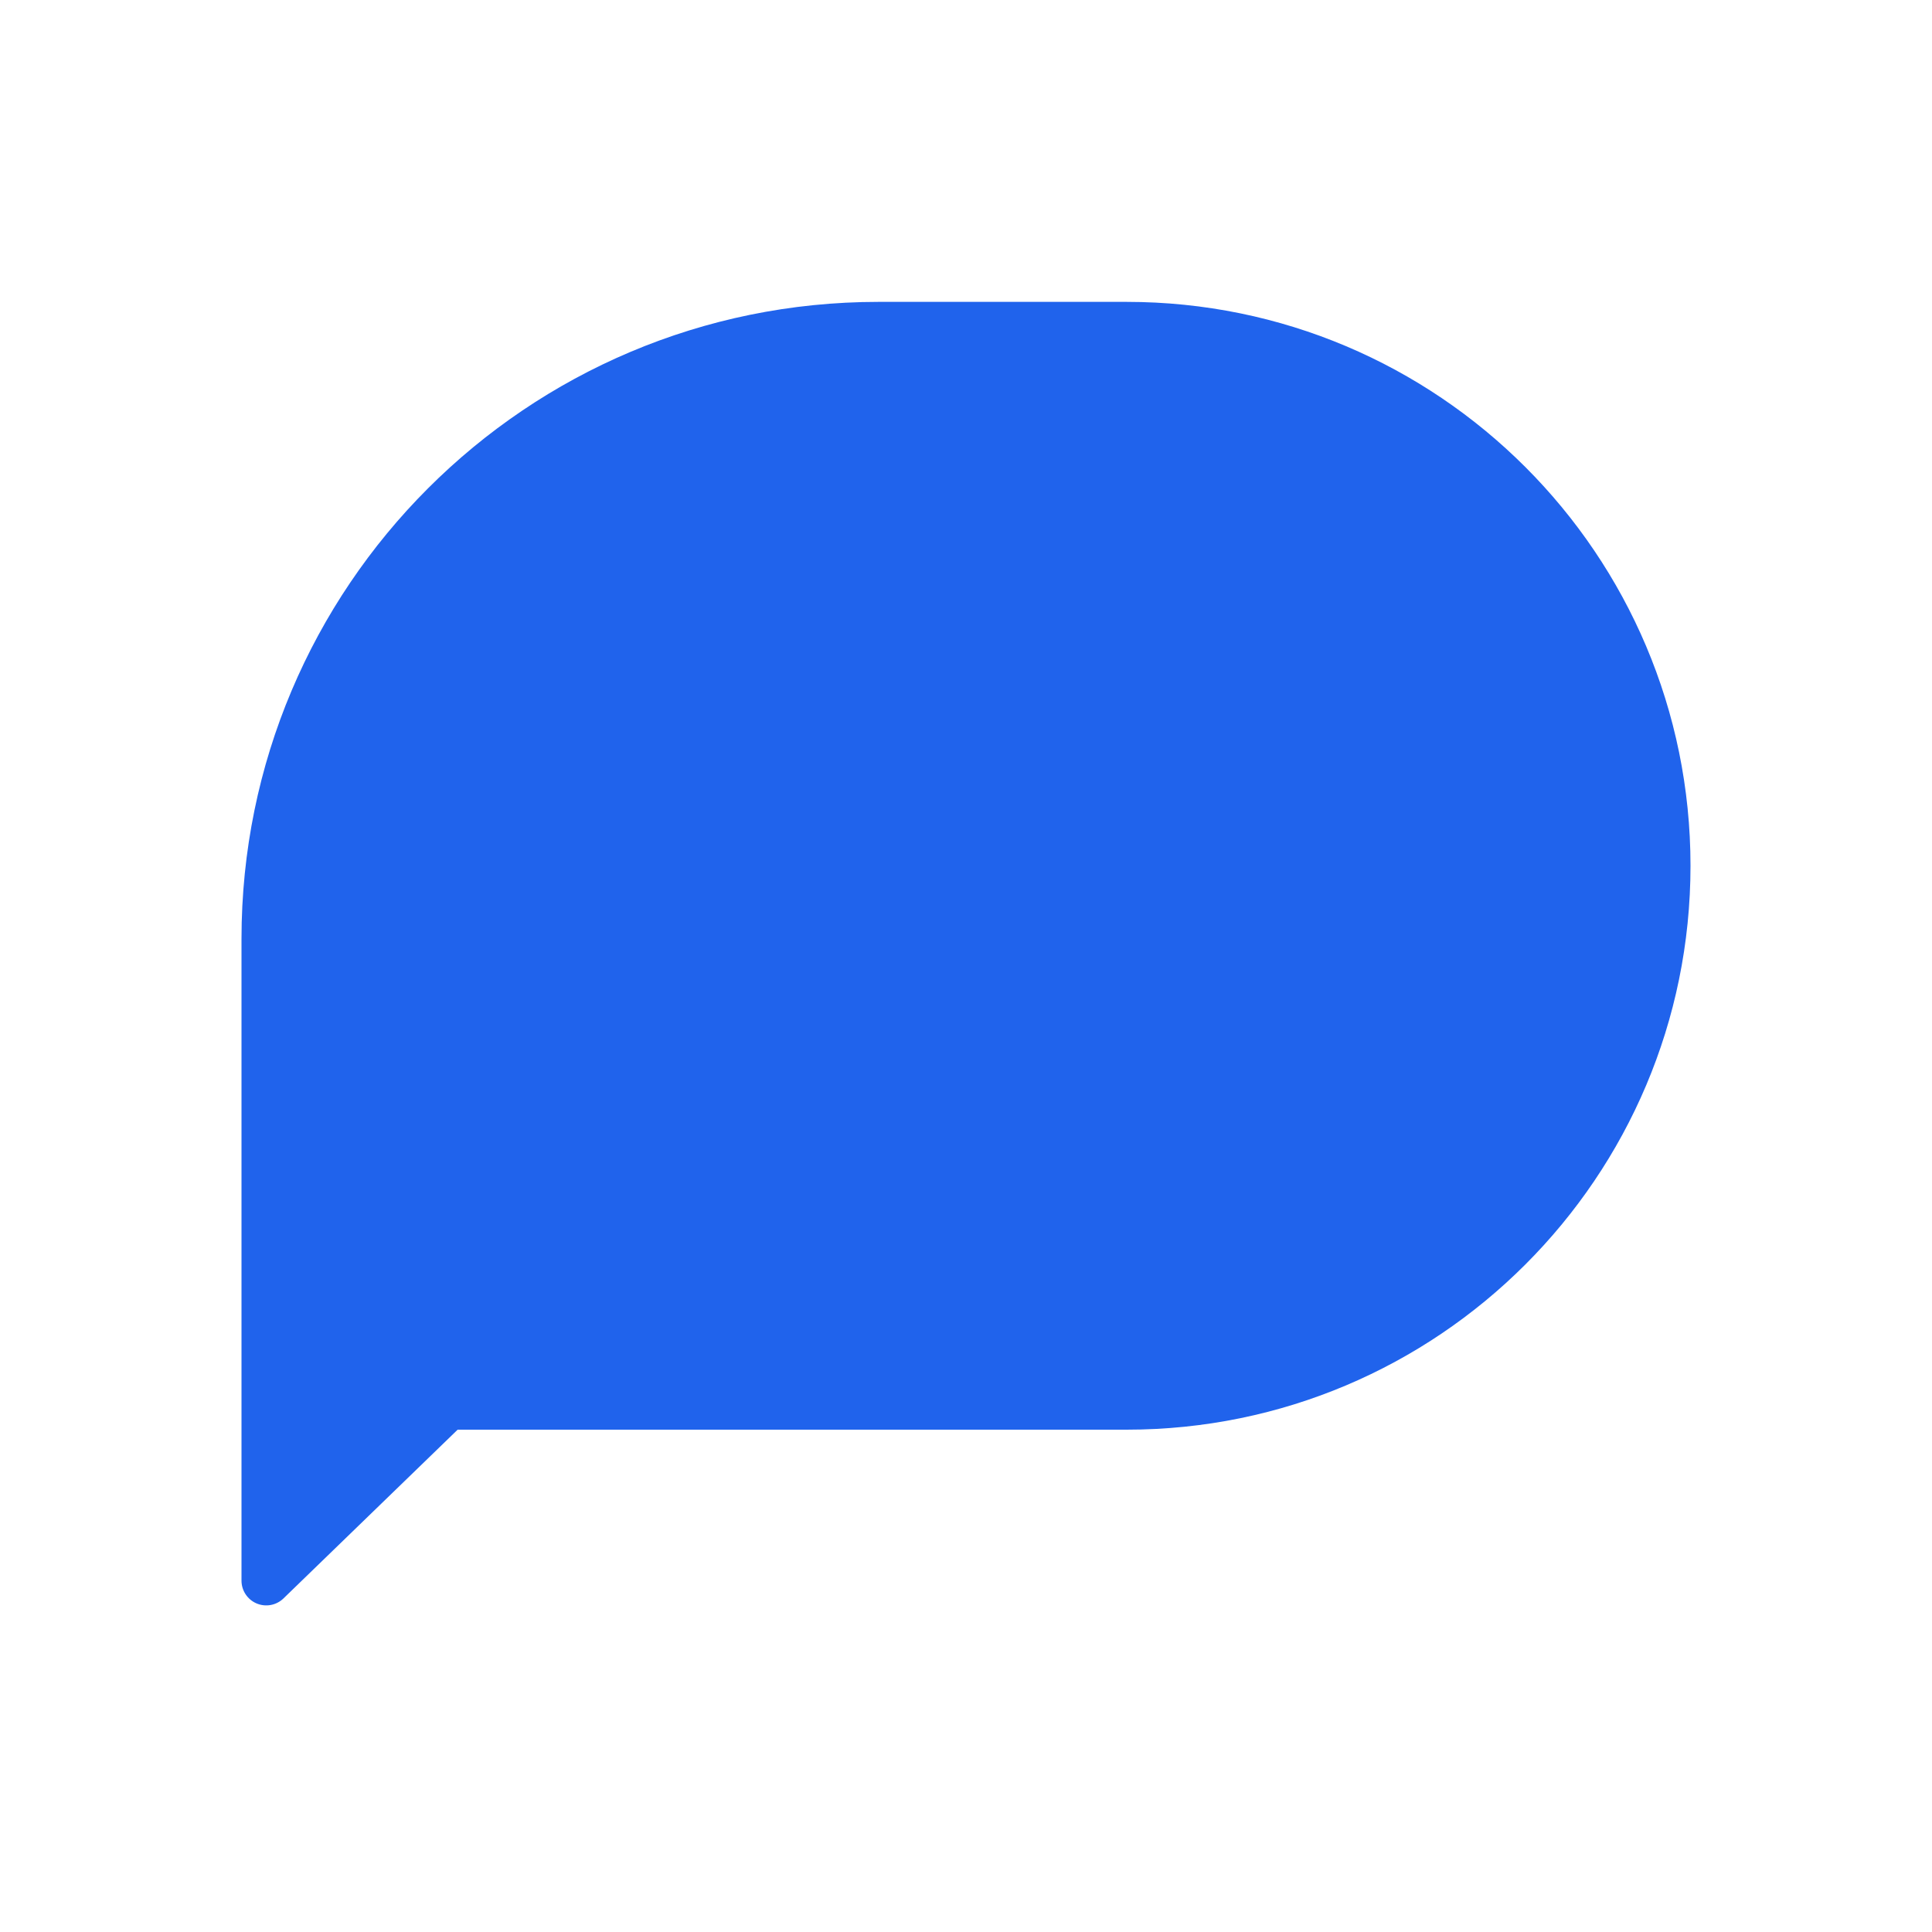
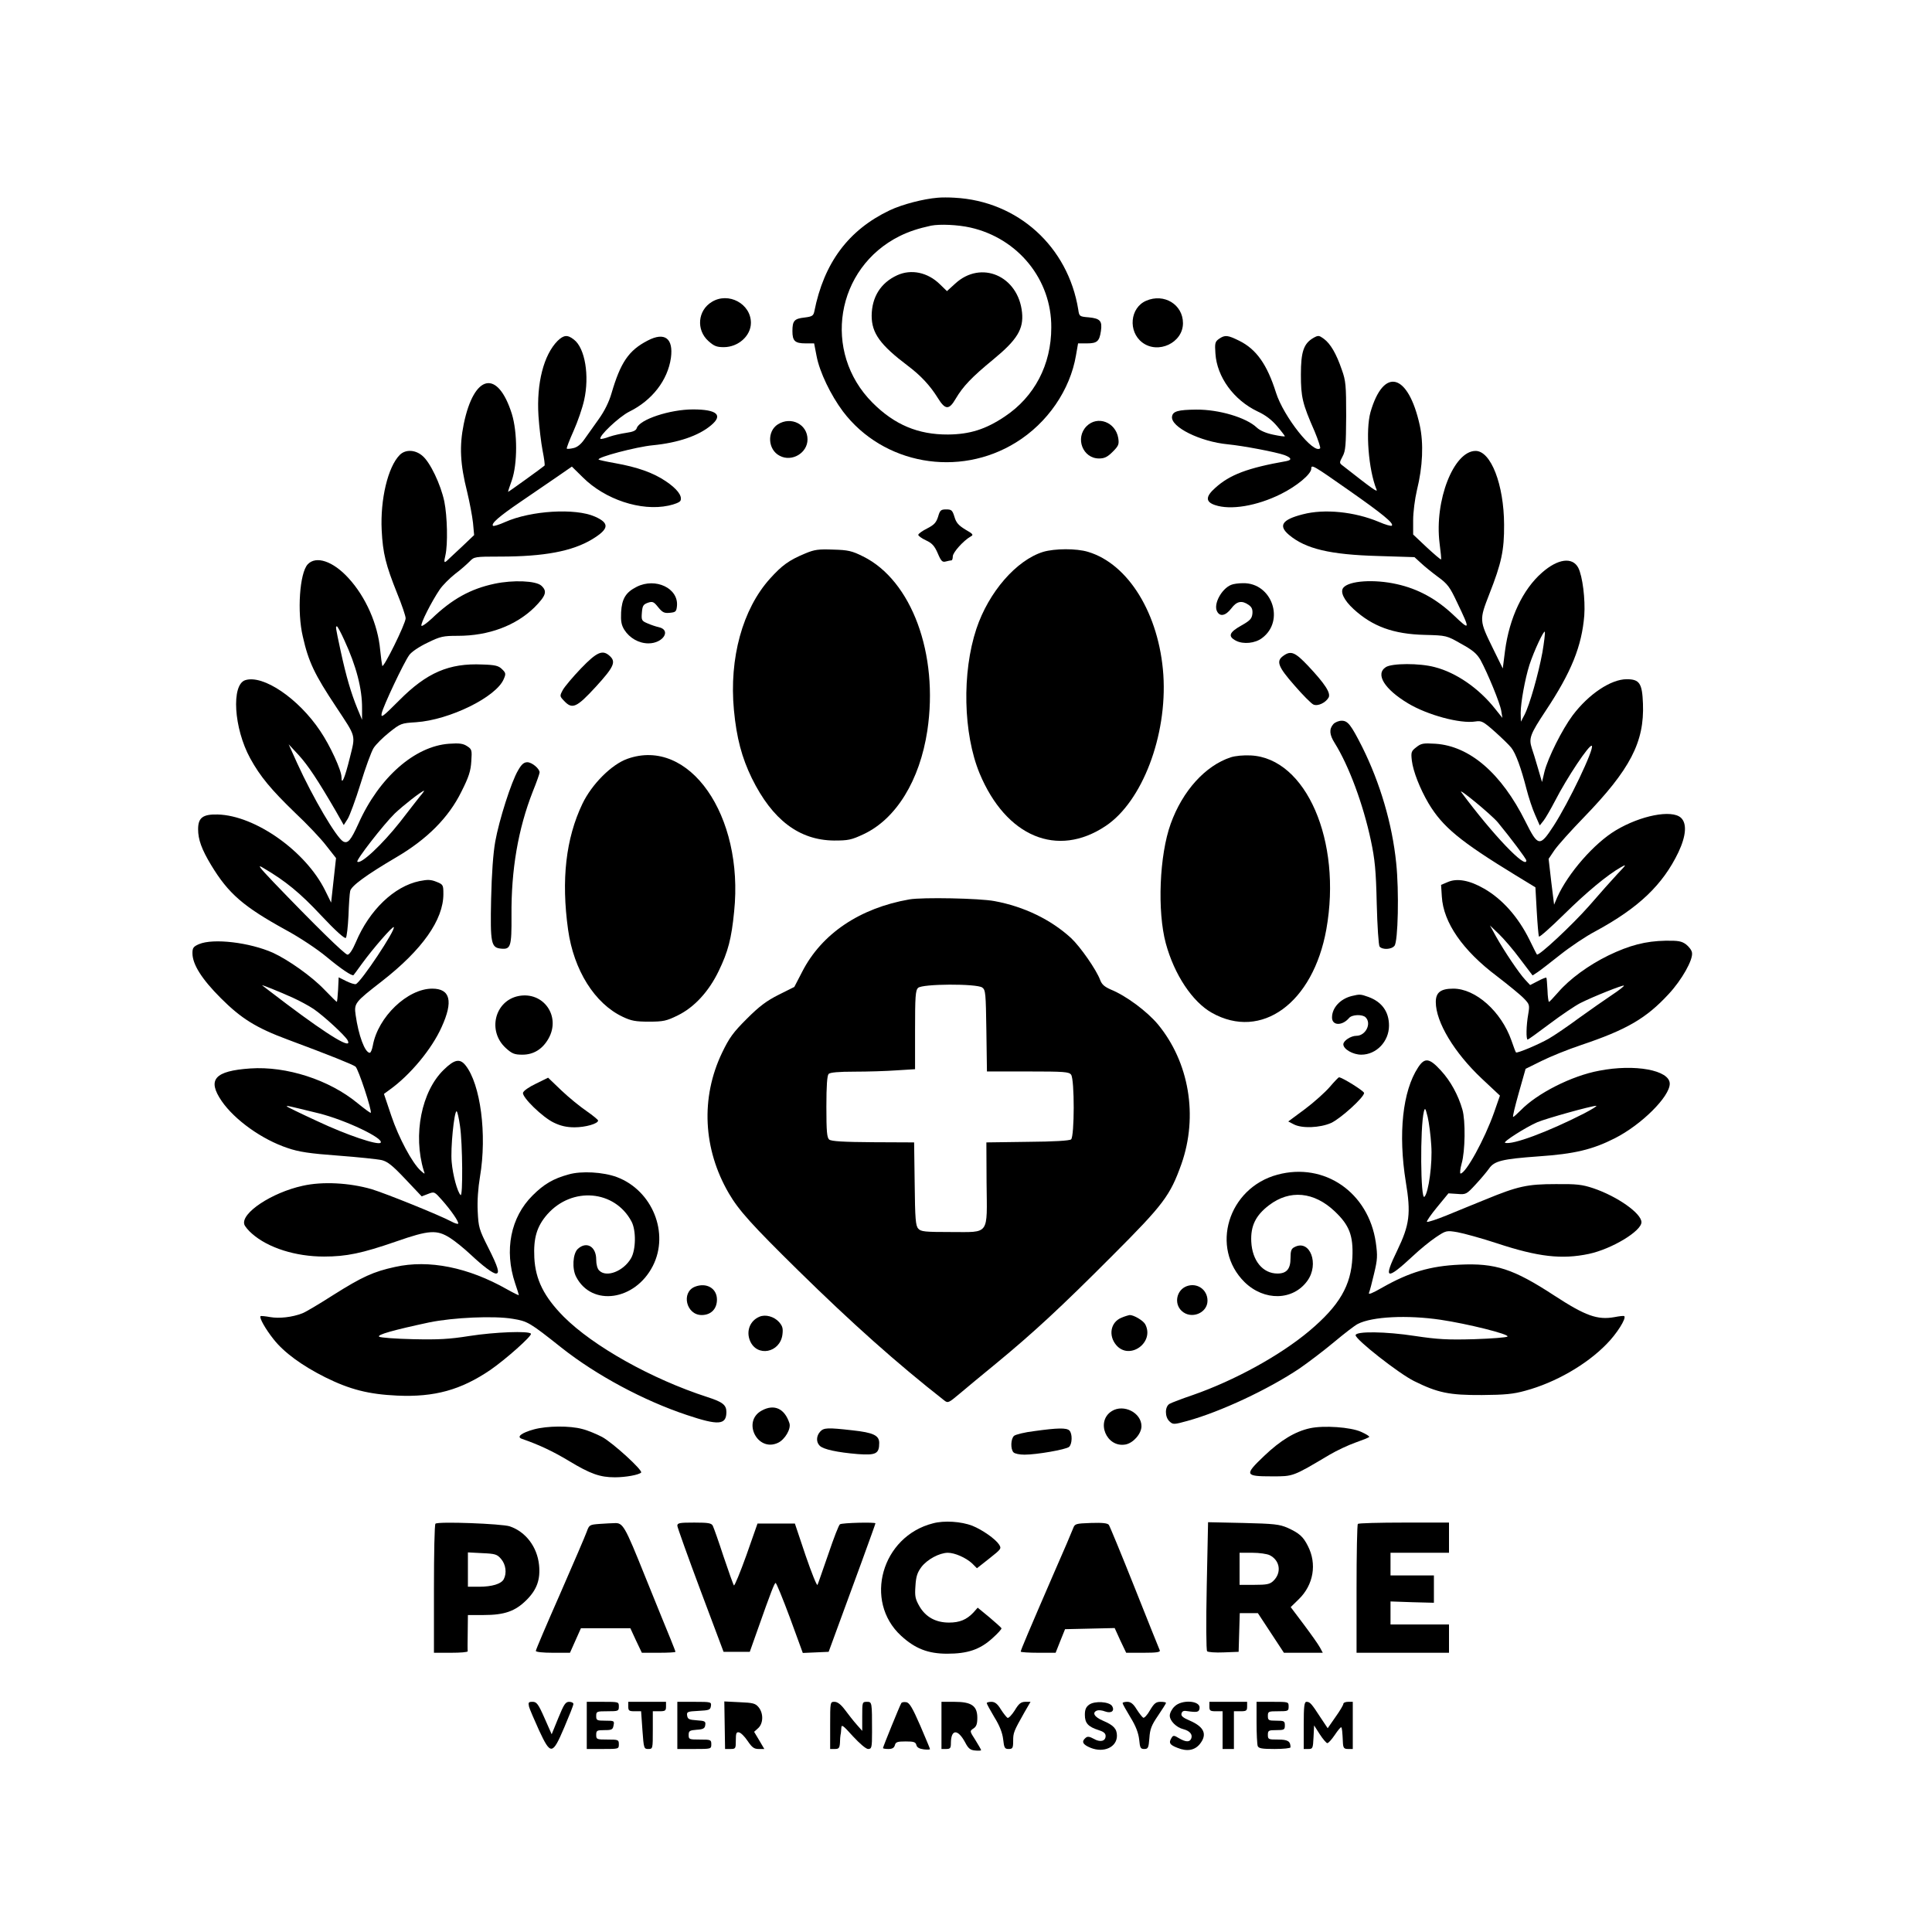
- <svg xmlns="http://www.w3.org/2000/svg" width="32" height="32" fill="none">
-   <path fill="#2063EC" d="M4 15.55C4 9.72 8.72 5 14.55 5h4.11a9.34 9.34 0 1 1 0 18.68H7.58l-2.89 2.8a.41.41 0 0 1-.69-.3V15.55Z" />
+ <svg xmlns="http://www.w3.org/2000/svg" version="1.0" width="1024pt" height="1024pt" viewBox="0 0 1024 1024" preserveAspectRatio="xMidYMid meet">
+   <g transform="translate(0,1024) scale(0.1,-0.1)" fill="#000000" stroke="none">
+     <path d="M4970 9192 c-75 -6 -188 -35 -255 -67 -218 -104 -348 -278 -399 -536 -5 -23 -12 -27 -52 -32 -54 -6 -64 -17 -64 -72 0 -52 13 -65 70 -65 l45 0 13 -67 c16 -85 75 -207 140 -294 213 -281 614 -352 917 -164 167 103 287 278 318 462 l11 63 47 0 c54 0 66 11 74 65 8 54 -4 67 -64 73 -49 4 -51 5 -56 41 -54 334 -320 575 -655 593 -30 2 -71 2 -90 0z m173 -158 c253 -57 431 -276 429 -530 0 -197 -89 -367 -247 -472 -100 -67 -184 -94 -300 -95 -159 -1 -284 52 -400 168 -269 269 -196 715 144 884 49 24 97 40 166 55 47 9 141 5 208 -10z" />
+     <path d="M4755 8781 c-87 -40 -134 -115 -135 -214 0 -93 45 -155 192 -266 69 -52 118 -105 159 -171 39 -63 59 -64 94 -4 39 66 84 114 201 210 125 103 160 160 151 248 -20 194 -217 279 -354 153 l-44 -40 -37 36 c-65 64 -153 82 -227 48z" />
+     <path d="M3773 8640 c-75 -45 -84 -148 -19 -207 30 -27 44 -33 82 -33 77 0 144 60 144 129 0 101 -119 165 -207 111z" />
+     <path d="M6075 8646 c-86 -37 -97 -163 -21 -221 84 -64 216 -2 216 102 0 99 -100 160 -195 119z" />
+     <path d="M2955 8433 c-73 -74 -112 -224 -101 -397 4 -61 14 -144 22 -185 8 -40 13 -76 10 -79 -11 -10 -191 -140 -193 -139 -1 1 8 29 20 62 30 87 30 253 0 351 -75 238 -200 212 -255 -53 -24 -118 -19 -213 18 -360 13 -54 27 -128 31 -164 l6 -65 -63 -60 c-35 -32 -69 -65 -76 -71 -20 -20 -23 -16 -13 25 13 58 10 204 -6 284 -19 90 -75 208 -116 242 -38 33 -90 35 -120 5 -63 -63 -104 -236 -96 -399 6 -123 22 -185 82 -335 25 -61 45 -120 45 -132 0 -29 -119 -269 -124 -252 -2 8 -7 45 -11 84 -12 135 -76 281 -168 381 -82 90 -172 120 -216 73 -43 -46 -57 -253 -26 -383 30 -134 63 -202 176 -372 108 -164 104 -146 73 -271 -27 -109 -44 -148 -44 -102 0 36 -60 167 -113 245 -115 172 -302 299 -397 269 -75 -24 -61 -255 26 -414 53 -97 112 -167 237 -288 63 -59 138 -138 166 -175 l52 -66 -13 -118 -13 -118 -32 65 c-103 208 -371 397 -569 402 -79 2 -104 -17 -104 -78 0 -55 19 -107 69 -190 92 -152 171 -220 396 -344 74 -40 167 -102 215 -142 78 -65 138 -105 144 -97 2 2 22 29 45 61 59 81 162 199 168 193 12 -12 -173 -291 -201 -302 -6 -2 -29 5 -51 16 l-40 20 -3 -65 c-2 -36 -5 -65 -7 -65 -2 0 -32 30 -67 66 -66 69 -189 156 -271 194 -124 55 -316 78 -392 46 -30 -13 -35 -20 -35 -48 0 -59 49 -137 150 -238 109 -109 188 -158 355 -220 223 -83 342 -131 359 -143 15 -11 89 -236 81 -245 -2 -2 -33 21 -70 51 -150 124 -377 197 -568 184 -190 -13 -230 -59 -152 -173 69 -100 214 -204 350 -249 58 -20 116 -29 267 -40 106 -8 211 -19 232 -24 31 -8 57 -29 125 -101 l86 -91 34 13 c33 13 34 12 73 -32 49 -55 93 -119 86 -126 -3 -2 -18 2 -34 11 -68 36 -346 148 -424 172 -117 34 -261 42 -366 18 -164 -36 -328 -145 -309 -205 3 -10 22 -33 41 -49 85 -75 231 -121 381 -121 119 0 201 17 383 80 175 61 215 63 285 19 27 -17 76 -57 109 -88 66 -62 118 -101 135 -101 21 0 11 34 -41 137 -49 97 -52 109 -56 192 -3 55 2 125 12 184 38 224 3 491 -77 591 -30 37 -59 31 -115 -24 -118 -114 -164 -345 -106 -535 7 -20 7 -20 -16 0 -45 40 -117 175 -156 291 l-39 116 30 22 c108 77 224 216 276 333 62 136 46 203 -50 203 -131 0 -288 -150 -315 -302 -4 -21 -11 -38 -16 -38 -26 0 -60 93 -75 200 -9 63 -4 68 140 180 213 166 325 325 325 461 0 48 -1 51 -36 65 -30 12 -46 13 -91 4 -134 -28 -265 -153 -337 -324 -17 -40 -34 -66 -44 -66 -14 0 -177 160 -392 384 -79 83 -88 96 -55 76 118 -69 196 -133 307 -252 75 -80 125 -125 131 -119 5 5 11 58 14 118 2 59 6 118 9 130 5 27 86 86 244 179 164 96 278 211 345 347 40 79 50 111 53 162 4 59 3 64 -22 80 -21 14 -41 17 -96 13 -182 -13 -371 -179 -480 -423 -40 -88 -56 -108 -81 -95 -36 20 -160 231 -244 415 l-45 100 53 -57 c49 -54 100 -130 197 -297 l42 -74 21 33 c11 18 42 102 68 186 26 85 57 170 69 189 12 19 49 56 83 83 60 48 64 49 142 54 178 12 426 134 465 229 12 27 11 33 -9 52 -18 18 -35 23 -104 25 -177 8 -295 -43 -441 -190 -87 -87 -98 -96 -93 -69 7 36 117 269 146 309 12 17 52 44 96 65 69 34 84 37 162 37 163 0 307 54 406 151 61 62 69 85 36 115 -29 26 -149 31 -248 10 -127 -27 -225 -81 -333 -185 -26 -24 -51 -42 -54 -38 -8 8 54 130 97 193 15 22 52 59 81 82 30 22 64 53 78 67 23 24 27 25 160 25 234 0 383 28 489 92 90 55 93 85 14 120 -104 46 -339 32 -476 -29 -31 -14 -60 -23 -64 -20 -11 12 31 49 147 128 63 43 150 103 193 132 l78 54 58 -57 c117 -117 308 -181 454 -150 33 7 61 18 64 27 10 25 -19 63 -79 103 -67 45 -150 74 -267 95 -46 8 -86 17 -88 19 -12 12 201 68 287 76 133 13 243 50 309 106 65 54 31 84 -96 84 -122 0 -283 -53 -298 -99 -4 -13 -19 -20 -55 -25 -27 -4 -68 -13 -91 -21 -23 -9 -44 -13 -46 -11 -13 12 98 117 152 144 122 60 204 167 221 285 14 104 -33 139 -123 92 -101 -52 -144 -116 -192 -280 -13 -45 -37 -94 -68 -137 -26 -37 -60 -85 -76 -107 -18 -26 -38 -42 -58 -46 -17 -4 -32 -5 -35 -3 -2 3 14 45 36 94 22 49 47 122 56 163 29 129 5 276 -54 321 -34 27 -54 25 -87 -7z m-1130 -1586 c63 -136 95 -258 94 -362 l0 -60 -25 60 c-33 81 -59 168 -89 307 -28 130 -27 128 -19 128 3 0 21 -33 39 -73z m400 -829 c-14 -18 -62 -79 -105 -135 -94 -119 -209 -227 -226 -210 -8 8 138 196 198 255 44 42 142 119 156 121 2 1 -8 -14 -23 -31z m-671 -1067 c35 -16 85 -43 110 -60 57 -40 163 -138 178 -164 29 -54 -92 18 -322 191 -69 52 -127 97 -130 99 -8 7 91 -33 164 -66z m136 -612 c141 -35 349 -134 327 -156 -15 -14 -179 41 -334 114 -89 41 -163 77 -163 79 0 5 6 3 170 -37z m748 -66 c14 -92 16 -382 3 -367 -17 18 -41 105 -47 175 -7 70 13 269 26 269 4 0 12 -35 18 -77z" />
+     <path d="M6461 8444 c-21 -15 -23 -23 -19 -78 8 -124 97 -246 222 -306 44 -20 77 -46 105 -79 23 -27 41 -51 41 -53 0 -3 -28 1 -61 8 -39 8 -71 22 -88 38 -56 53 -200 96 -321 95 -97 -1 -124 -9 -128 -37 -8 -55 149 -133 296 -147 82 -8 255 -41 300 -57 37 -14 41 -26 10 -32 -205 -36 -300 -72 -377 -142 -52 -46 -52 -74 -1 -91 82 -28 221 -5 348 58 85 42 162 106 162 135 0 24 10 18 201 -116 177 -124 238 -174 226 -186 -3 -4 -35 5 -69 20 -129 54 -289 70 -403 40 -110 -28 -131 -60 -73 -109 88 -74 217 -105 474 -112 l191 -6 34 -31 c19 -18 60 -51 91 -74 51 -37 63 -54 101 -135 71 -148 70 -152 -19 -67 -91 86 -188 139 -301 164 -120 27 -253 18 -283 -19 -18 -22 3 -66 54 -113 100 -92 211 -133 377 -137 115 -3 116 -3 193 -47 62 -34 83 -52 103 -86 38 -70 104 -230 110 -270 l6 -37 -40 50 c-85 107 -205 190 -318 219 -81 22 -228 21 -260 0 -57 -37 -7 -117 118 -192 103 -62 277 -109 357 -96 32 5 41 1 103 -54 37 -33 76 -71 87 -85 24 -30 52 -107 81 -220 11 -43 31 -104 45 -135 l25 -57 20 25 c11 14 38 61 61 105 63 123 183 303 195 292 14 -15 -122 -300 -203 -425 -73 -112 -82 -110 -149 24 -127 255 -295 400 -477 412 -65 4 -76 2 -102 -19 -26 -20 -28 -26 -23 -70 7 -58 43 -149 88 -226 75 -126 169 -203 462 -382 l105 -64 7 -126 c4 -69 9 -130 12 -135 3 -4 62 48 132 117 120 118 229 209 303 251 30 17 29 14 -18 -35 -28 -30 -96 -106 -152 -171 -91 -103 -267 -267 -276 -257 -2 2 -20 38 -40 79 -60 121 -144 215 -240 270 -76 44 -142 56 -190 36 l-38 -16 4 -62 c8 -138 111 -286 292 -422 61 -47 125 -99 143 -118 30 -31 31 -35 23 -83 -11 -61 -12 -135 -3 -135 3 0 56 38 117 84 61 46 134 95 161 109 69 35 228 98 232 93 3 -2 -26 -25 -64 -50 -37 -25 -115 -79 -173 -121 -58 -43 -130 -92 -161 -110 -52 -30 -168 -79 -174 -73 -2 2 -13 30 -24 63 -54 154 -190 275 -308 275 -67 0 -93 -20 -93 -71 0 -106 98 -269 245 -407 l95 -89 -31 -89 c-50 -142 -150 -324 -178 -324 -4 0 -2 24 6 53 19 65 21 228 4 286 -22 77 -63 152 -114 207 -61 67 -86 70 -121 16 -82 -125 -106 -351 -65 -606 28 -168 20 -228 -45 -363 -76 -156 -59 -162 84 -29 36 34 90 78 120 98 54 36 56 37 115 27 33 -6 128 -32 210 -59 218 -72 343 -86 486 -56 122 26 279 121 279 168 0 47 -128 137 -255 180 -60 20 -89 23 -200 22 -149 0 -200 -11 -370 -81 -60 -24 -154 -63 -208 -85 -54 -22 -101 -37 -104 -34 -3 3 21 38 54 78 l60 73 47 -3 c46 -4 49 -2 97 50 27 29 59 67 71 84 28 41 70 51 263 65 190 13 286 36 404 96 142 72 291 221 291 289 0 72 -185 106 -374 69 -146 -27 -329 -120 -416 -210 -19 -19 -37 -35 -40 -35 -4 0 10 57 30 128 l36 127 85 42 c46 23 140 61 209 84 241 81 345 141 464 270 70 75 130 182 124 219 -1 13 -16 32 -31 44 -24 18 -42 21 -110 20 -105 -2 -190 -24 -302 -78 -106 -52 -206 -125 -267 -196 -24 -27 -45 -50 -48 -50 -3 0 -7 28 -8 62 -2 34 -4 64 -6 66 -2 2 -23 -6 -45 -18 l-41 -21 -26 28 c-33 35 -110 150 -154 228 l-33 60 47 -45 c26 -25 77 -84 113 -133 l66 -87 26 17 c14 9 68 51 121 93 53 42 136 98 186 124 229 124 357 246 440 419 41 87 46 153 13 183 -49 44 -213 12 -345 -67 -114 -68 -253 -227 -310 -354 l-17 -40 -15 121 -14 122 31 46 c18 26 87 103 154 172 248 256 323 401 315 605 -4 107 -18 129 -86 129 -84 0 -202 -79 -287 -192 -55 -74 -130 -223 -149 -298 l-13 -55 -22 75 c-12 41 -26 88 -32 104 -17 53 -9 74 73 198 137 206 192 344 205 506 6 85 -9 208 -32 253 -31 58 -108 48 -192 -26 -102 -89 -173 -240 -196 -414 l-12 -94 -52 106 c-73 149 -73 150 -19 289 64 163 79 231 78 368 -1 212 -70 390 -151 390 -116 0 -219 -263 -191 -489 6 -46 10 -85 8 -86 -2 -2 -36 27 -76 64 l-72 68 0 76 c0 42 9 112 20 159 31 125 36 248 15 344 -61 276 -191 311 -261 70 -27 -97 -11 -305 32 -411 7 -17 -20 2 -178 126 -20 15 -20 16 -2 50 16 29 18 59 19 214 0 162 -2 187 -23 245 -29 85 -60 138 -95 164 -26 19 -30 19 -54 6 -53 -30 -68 -73 -68 -195 0 -120 8 -154 73 -302 19 -46 32 -86 29 -89 -34 -34 -194 168 -234 295 -47 149 -104 230 -195 275 -61 30 -75 32 -107 10z m1714 -1662 c-21 -114 -68 -280 -95 -331 l-19 -36 -1 47 c0 54 23 180 46 253 24 74 78 189 82 176 2 -7 -4 -56 -13 -109z m-236 -901 c69 -84 151 -193 151 -202 0 -49 -178 137 -344 361 -26 34 158 -117 193 -159z m456 -1543 c-190 -97 -380 -168 -418 -155 -13 4 109 82 171 109 47 20 284 86 312 87 8 0 -21 -18 -65 -41z m-809 -168 c7 -94 -14 -251 -36 -273 -21 -23 -24 368 -3 452 6 22 8 18 20 -29 7 -30 16 -98 19 -150z" />
+     <path d="M4123 7991 c-59 -37 -54 -135 10 -167 64 -34 147 15 147 87 0 80 -87 124 -157 80z" />
+     <path d="M5759 7981 c-62 -63 -20 -171 66 -171 29 0 45 8 72 35 32 32 35 40 30 73 -14 85 -110 121 -168 63z" />
+     <path d="M4972 7501 c-10 -31 -21 -43 -58 -62 -26 -13 -47 -28 -47 -34 0 -5 19 -19 41 -29 32 -15 45 -29 62 -68 18 -43 25 -49 43 -44 12 3 25 6 30 6 4 0 7 10 7 21 0 21 57 84 94 105 17 9 15 13 -27 37 -36 22 -49 36 -58 67 -11 36 -16 40 -44 40 -28 0 -33 -4 -43 -39z" />
+     <path d="M4269 7307 c-87 -36 -124 -63 -188 -134 -145 -161 -217 -421 -191 -697 14 -148 42 -252 95 -361 109 -221 251 -328 435 -330 76 0 92 3 158 34 172 81 297 285 337 548 61 406 -83 797 -341 924 -58 29 -79 34 -158 36 -78 3 -99 0 -147 -20z" />
+     <path d="M5529 7315 c-142 -44 -289 -213 -354 -408 -77 -232 -70 -555 17 -766 140 -336 412 -450 668 -279 194 129 327 479 306 801 -22 322 -185 588 -399 652 -62 19 -177 18 -238 0z" />
+     <path d="M3375 7130 c-58 -29 -79 -63 -83 -135 -2 -47 1 -67 17 -93 28 -44 77 -72 128 -72 78 0 123 71 54 86 -14 3 -41 12 -59 20 -31 13 -33 17 -30 56 3 37 7 44 31 53 26 9 32 6 56 -24 22 -27 32 -32 61 -29 31 3 35 6 38 36 9 94 -113 152 -213 102z" />
+     <path d="M6525 7140 c-51 -21 -95 -103 -74 -141 15 -29 45 -23 75 16 29 39 56 44 92 19 17 -12 22 -24 20 -47 -3 -26 -12 -36 -58 -62 -66 -37 -73 -58 -29 -81 39 -20 101 -14 138 14 123 91 53 294 -101 291 -24 0 -52 -4 -63 -9z" />
+     <path d="M3080 6698 c-44 -46 -87 -97 -97 -115 -17 -32 -17 -33 7 -58 43 -46 66 -36 168 75 96 105 108 132 74 163 -38 35 -68 22 -152 -65z" />
+     <path d="M6802 6764 c-40 -28 -28 -58 59 -157 44 -51 89 -96 100 -101 23 -11 65 9 81 37 12 24 -18 71 -108 167 -70 74 -92 83 -132 54z" />
+     <path d="M7067 6402 c-23 -26 -21 -56 7 -100 75 -120 151 -324 192 -517 21 -99 27 -157 31 -335 3 -120 10 -221 15 -227 15 -18 63 -16 79 4 19 22 25 290 9 440 -21 206 -85 423 -180 614 -60 118 -76 139 -109 139 -15 0 -35 -8 -44 -18z" />
+     <path d="M3325 6218 c-84 -30 -188 -134 -238 -238 -88 -184 -113 -403 -76 -668 30 -214 141 -391 289 -461 46 -22 69 -26 140 -26 76 0 93 4 152 33 88 43 165 127 217 235 50 103 68 172 82 315 53 510 -238 927 -566 810z" />
+     <path d="M6523 6226 c-134 -44 -255 -177 -318 -352 -60 -166 -72 -463 -26 -634 45 -166 141 -310 244 -368 263 -148 537 52 607 443 83 467 -107 906 -400 921 -38 2 -83 -2 -107 -10z" />
+     <path d="M2746 6157 c-36 -60 -101 -265 -121 -377 -11 -61 -19 -171 -22 -305 -5 -236 0 -258 53 -263 51 -5 56 11 55 175 -2 243 35 459 113 658 20 49 36 95 36 101 0 20 -41 54 -65 54 -18 0 -31 -11 -49 -43z" />
+     <path d="M4820 5473 c-263 -46 -465 -182 -568 -383 l-42 -81 -82 -41 c-64 -32 -103 -61 -169 -127 -73 -73 -93 -100 -132 -181 -114 -238 -101 -510 36 -745 53 -91 125 -170 368 -409 285 -280 524 -493 773 -688 20 -16 24 -14 82 35 34 29 120 100 192 159 199 164 344 298 617 572 273 273 307 319 367 487 89 254 41 539 -125 740 -58 69 -168 151 -249 184 -34 15 -48 27 -57 51 -20 54 -105 176 -154 222 -107 98 -249 167 -406 196 -78 15 -382 21 -451 9z m386 -467 c18 -13 19 -30 22 -229 l3 -216 217 0 c194 0 218 -2 229 -17 19 -26 18 -327 0 -343 -9 -7 -91 -12 -231 -13 l-218 -3 1 -213 c3 -283 18 -262 -188 -262 -140 0 -160 2 -174 18 -14 15 -17 51 -19 238 l-3 219 -217 1 c-159 1 -222 5 -233 14 -12 10 -15 42 -15 174 0 113 4 166 12 174 8 8 53 12 138 12 69 0 169 3 223 7 l97 6 0 208 c0 175 2 210 16 223 22 22 310 23 340 2z" />
+     <path d="M2749 4961 c-127 -25 -167 -186 -68 -276 33 -30 46 -35 88 -35 59 0 106 29 138 85 67 118 -26 251 -158 226z" />
+     <path d="M7165 4961 c-61 -15 -105 -62 -105 -114 0 -44 54 -45 90 -3 15 19 71 21 88 4 33 -33 0 -98 -49 -98 -29 0 -69 -26 -69 -45 0 -26 51 -55 95 -55 80 0 147 70 147 154 0 74 -38 126 -109 152 -42 15 -46 15 -88 5z" />
+     <path d="M2840 4496 c-36 -17 -66 -38 -68 -48 -5 -24 104 -130 163 -158 35 -17 67 -25 110 -25 58 0 125 19 125 36 0 4 -28 27 -61 50 -34 23 -94 72 -133 109 l-71 68 -65 -32z" />
+     <path d="M7048 4479 c-24 -28 -83 -81 -131 -117 l-89 -66 29 -15 c43 -23 139 -19 198 7 50 23 175 136 175 159 0 10 -116 83 -133 83 -3 0 -25 -23 -49 -51z" />
+     <path d="M3013 4015 c-81 -22 -131 -52 -190 -111 -117 -116 -151 -291 -93 -465 11 -32 20 -61 20 -63 0 -3 -28 11 -62 30 -206 117 -415 159 -594 119 -115 -25 -174 -52 -328 -149 -75 -48 -149 -92 -164 -97 -54 -21 -122 -28 -169 -20 -27 5 -50 7 -52 5 -8 -8 26 -68 68 -121 55 -71 153 -142 275 -203 131 -65 230 -90 381 -97 198 -9 338 30 494 136 80 55 222 181 215 192 -10 16 -191 9 -326 -12 -107 -17 -164 -20 -298 -17 -91 2 -172 8 -180 13 -16 10 78 36 265 76 127 26 344 36 443 19 79 -13 89 -19 258 -153 183 -145 436 -281 665 -357 167 -56 209 -53 209 16 0 37 -19 53 -100 79 -297 96 -606 270 -762 426 -105 106 -150 197 -156 313 -5 104 13 166 69 230 131 148 357 129 446 -38 25 -46 24 -151 -3 -196 -40 -68 -130 -103 -168 -64 -10 9 -16 33 -16 58 0 70 -52 99 -98 56 -26 -25 -31 -105 -8 -148 83 -159 312 -126 406 58 89 174 -2 400 -190 471 -72 27 -189 34 -257 14z" />
+     <path d="M6771 4014 c-262 -70 -359 -388 -174 -570 104 -101 256 -98 332 7 65 89 14 223 -68 179 -17 -8 -21 -20 -21 -59 0 -57 -21 -81 -69 -81 -78 0 -134 68 -139 169 -4 83 23 139 94 193 110 84 239 72 349 -33 77 -73 98 -128 93 -243 -7 -150 -69 -256 -228 -390 -156 -131 -397 -263 -618 -340 -56 -19 -111 -40 -122 -46 -27 -14 -27 -71 -1 -94 18 -17 23 -17 95 3 174 48 427 166 594 278 45 31 127 93 182 139 55 46 112 90 127 97 76 39 262 48 438 22 142 -21 367 -77 355 -89 -5 -5 -85 -11 -177 -14 -139 -4 -193 -1 -313 17 -155 24 -315 26 -315 4 0 -23 229 -203 310 -243 125 -62 186 -75 360 -74 121 1 166 5 230 23 159 43 324 138 430 247 54 54 106 137 94 148 -2 3 -26 0 -52 -5 -90 -16 -153 6 -320 115 -216 141 -311 172 -500 163 -157 -7 -267 -40 -410 -121 -54 -31 -76 -40 -71 -28 4 9 16 55 27 102 18 75 19 93 9 165 -39 265 -272 426 -521 359z" />
+     <path d="M3683 3420 c-74 -30 -46 -150 36 -150 49 0 81 32 81 82 0 60 -56 92 -117 68z" />
+     <path d="M6290 3423 c-54 -20 -69 -92 -27 -131 50 -47 137 -12 137 54 0 59 -55 97 -110 77z" />
+     <path d="M4025 3261 c-50 -21 -71 -76 -50 -127 36 -88 159 -65 172 32 4 33 1 45 -18 67 -26 29 -72 42 -104 28z" />
+     <path d="M5942 3255 c-56 -24 -68 -94 -26 -144 70 -83 205 13 154 110 -11 20 -60 49 -82 49 -7 -1 -28 -7 -46 -15z" />
+     <path d="M4038 2764 c-107 -57 -23 -223 86 -171 36 17 70 74 60 104 -25 77 -80 103 -146 67z" />
+     <path d="M5893 2761 c-87 -54 -29 -196 73 -177 41 8 84 57 84 97 0 71 -94 119 -157 80z" />
+     <path d="M2830 2664 c-66 -18 -94 -40 -64 -50 92 -32 164 -66 249 -117 114 -69 165 -87 244 -87 58 0 127 13 139 25 11 11 -150 158 -207 189 -29 15 -76 35 -105 42 -66 18 -186 17 -256 -2z" />
+     <path d="M6943 2670 c-78 -17 -155 -63 -243 -147 -106 -101 -103 -108 43 -108 112 0 108 -2 303 114 39 23 101 52 138 65 37 13 70 26 73 30 3 3 -16 15 -43 27 -55 25 -198 35 -271 19z" />
+     <path d="M4347 2652 c-21 -23 -22 -56 -2 -75 19 -19 93 -35 202 -44 96 -7 113 2 113 59 0 40 -31 55 -142 67 -132 15 -152 14 -171 -7z" />
+     <path d="M5483 2655 c-51 -6 -99 -18 -108 -25 -18 -15 -20 -71 -3 -88 7 -7 32 -12 58 -12 65 0 219 27 236 41 17 14 19 70 2 87 -15 15 -63 14 -185 -3z" />
+     <path d="M4945 2166 c-272 -69 -369 -412 -169 -596 74 -68 143 -95 244 -95 109 0 174 22 240 82 28 25 50 49 48 53 -2 4 -31 30 -64 58 l-62 51 -23 -26 c-36 -38 -73 -53 -129 -53 -70 0 -123 29 -156 85 -23 40 -26 54 -22 109 3 51 10 71 32 101 31 40 94 74 139 75 38 0 96 -26 129 -56 l26 -26 66 52 c63 50 65 52 51 74 -20 30 -89 78 -141 99 -59 23 -150 29 -209 13z" />
+     <path d="M2308 2164 c-5 -4 -8 -160 -8 -346 l0 -338 90 0 c50 0 89 3 89 8 -1 4 -1 49 0 100 l1 92 83 0 c111 0 168 20 228 80 55 55 74 109 66 186 -10 95 -70 175 -155 204 -41 14 -382 27 -394 14z m348 -187 c25 -29 31 -75 14 -107 -13 -25 -62 -40 -131 -40 l-59 0 0 91 0 91 76 -4 c69 -3 79 -6 100 -31z" />
+     <path d="M3179 2163 c-54 -4 -56 -5 -69 -41 -7 -20 -71 -169 -141 -329 -71 -161 -129 -297 -129 -303 0 -6 36 -10 90 -10 l91 0 29 65 29 65 131 0 131 0 30 -65 31 -65 89 0 c49 0 89 2 89 5 0 3 -12 33 -26 68 -14 34 -75 183 -135 332 -109 271 -117 285 -164 282 -11 0 -45 -2 -76 -4z" />
+     <path d="M3590 2153 c1 -10 56 -164 123 -343 l122 -325 69 0 70 0 39 110 c75 213 92 255 98 255 4 0 38 -83 76 -185 l68 -186 69 3 68 3 33 90 c91 246 215 586 215 591 0 7 -175 3 -188 -5 -6 -3 -33 -73 -61 -156 -29 -82 -54 -157 -58 -165 -3 -8 -31 62 -63 155 l-57 170 -99 0 -99 0 -59 -168 c-33 -92 -63 -164 -66 -160 -4 5 -28 73 -55 153 -26 80 -52 153 -57 163 -7 14 -23 17 -98 17 -79 0 -90 -2 -90 -17z" />
+     <path d="M5688 2140 c-5 -14 -51 -122 -103 -240 -129 -298 -175 -406 -175 -414 0 -3 42 -6 93 -6 l92 0 25 63 25 62 132 3 131 3 30 -66 31 -65 92 0 c69 0 90 3 86 13 -3 6 -63 156 -133 332 -70 176 -132 326 -137 333 -7 9 -34 12 -95 10 -80 -3 -85 -4 -94 -28z" />
+     <path d="M6396 1835 c-4 -196 -3 -342 2 -347 5 -5 44 -8 88 -6 l79 3 3 103 3 102 48 0 48 0 69 -105 69 -105 103 0 103 0 -15 28 c-8 15 -46 69 -85 121 l-70 93 43 42 c78 76 97 187 48 282 -25 50 -46 68 -107 96 -44 19 -71 22 -236 26 l-186 4 -7 -337z m334 162 c55 -28 64 -94 18 -137 -18 -17 -35 -20 -100 -20 l-78 0 0 85 0 85 68 0 c37 0 78 -6 92 -13z" />
+     <path d="M7197 2163 c-4 -3 -7 -159 -7 -345 l0 -338 245 0 245 0 0 75 0 75 -155 0 -155 0 0 61 0 61 115 -4 115 -3 0 73 0 72 -115 0 -115 0 0 60 0 60 155 0 155 0 0 80 0 80 -238 0 c-131 0 -242 -3 -245 -7z" />
+     <path d="M2804 1194 c4 -14 28 -70 53 -125 62 -133 71 -132 134 16 26 61 48 116 48 123 1 6 -9 12 -22 12 -20 0 -28 -13 -58 -86 l-35 -86 -38 86 c-33 75 -42 86 -63 86 -22 0 -24 -3 -19 -26z" />
+     <path d="M3110 1095 l0 -125 85 0 c84 0 85 0 85 25 0 24 -3 25 -60 25 -57 0 -60 1 -60 25 0 23 4 25 44 25 39 0 44 3 48 25 5 24 3 25 -43 25 -46 0 -49 2 -49 25 0 24 3 25 60 25 57 0 60 1 60 25 0 25 -1 25 -85 25 l-85 0 0 -125z" />
+     <path d="M3330 1195 c0 -22 4 -25 34 -25 l34 0 7 -100 c7 -97 8 -100 31 -100 24 0 24 1 24 100 l0 100 35 0 c31 0 35 3 35 25 l0 25 -100 0 -100 0 0 -25z" />
+     <path d="M3590 1095 l0 -125 90 0 c89 0 90 0 90 25 0 24 -3 25 -60 25 -57 0 -60 1 -60 24 0 22 5 25 43 28 34 2 43 7 45 25 3 20 -2 22 -45 25 -41 3 -48 6 -51 25 -3 20 1 22 60 25 57 3 63 5 66 26 3 21 1 22 -87 22 l-91 0 0 -125z" />
+     <path d="M3841 1096 l2 -126 28 0 c28 0 29 2 29 46 0 38 3 45 17 42 10 -2 30 -22 46 -46 23 -34 34 -42 58 -42 l30 0 -27 46 -27 45 22 20 c27 25 28 78 2 110 -17 21 -30 24 -101 27 l-81 4 2 -126z" />
+     <path d="M4400 1095 l0 -125 25 0 c21 0 25 5 27 33 0 17 2 37 3 42 2 6 3 21 4 35 1 22 7 18 62 -43 35 -38 69 -67 80 -67 19 0 21 7 21 90 0 159 0 160 -27 160 -25 0 -25 -2 -25 -77 l0 -77 -30 34 c-17 19 -44 54 -62 78 -21 28 -39 42 -55 42 -23 0 -23 -1 -23 -125z" />
+     <path d="M4777 1213 c-8 -13 -97 -232 -97 -238 0 -3 13 -5 29 -5 20 0 30 6 34 20 4 17 14 20 57 20 43 0 53 -3 57 -19 3 -13 16 -20 39 -23 19 -2 34 -2 33 2 0 3 -24 59 -52 125 -41 94 -57 121 -74 123 -12 2 -23 0 -26 -5z" />
+     <path d="M4990 1095 l0 -125 25 0 c22 0 25 5 25 33 1 73 37 74 76 1 16 -31 27 -40 52 -42 18 -2 32 -1 32 2 0 3 -14 27 -30 53 -31 48 -31 48 -10 62 15 10 20 24 20 56 0 64 -31 85 -121 85 l-69 0 0 -125z" />
+     <path d="M5230 1213 c0 -4 18 -37 40 -74 28 -45 43 -83 47 -118 5 -45 8 -51 29 -51 21 0 24 5 24 43 0 43 3 51 59 150 l33 57 -29 0 c-22 -1 -33 -9 -55 -46 -16 -25 -33 -42 -38 -39 -6 4 -22 24 -36 46 -17 28 -31 39 -49 39 -14 0 -25 -3 -25 -7z" />
+     <path d="M5773 1205 c-17 -12 -23 -26 -23 -54 0 -44 17 -63 73 -81 26 -8 37 -17 37 -31 0 -28 -29 -35 -63 -15 -22 12 -33 14 -43 5 -24 -20 -15 -36 27 -53 70 -28 139 4 139 64 0 37 -18 56 -72 79 -48 20 -62 44 -33 55 8 3 27 1 42 -5 33 -12 53 3 37 29 -15 23 -92 28 -121 7z" />
+     <path d="M5950 1213 c0 -4 19 -38 42 -76 29 -47 42 -83 46 -118 4 -43 7 -49 27 -49 20 0 23 6 27 58 3 47 11 68 46 119 23 34 42 64 42 67 0 4 -13 6 -29 6 -24 0 -34 -8 -56 -45 -14 -25 -31 -43 -36 -39 -5 3 -21 23 -35 45 -17 28 -31 39 -49 39 -14 0 -25 -3 -25 -7z" />
+     <path d="M6225 1195 c-14 -13 -25 -35 -25 -48 0 -28 35 -63 72 -72 34 -9 50 -28 42 -49 -8 -21 -29 -20 -65 1 -26 16 -31 16 -39 3 -17 -27 -11 -38 31 -54 51 -21 92 -13 119 21 40 51 22 90 -53 123 -36 15 -48 25 -45 37 3 13 11 17 28 14 56 -8 65 -6 68 15 6 41 -95 48 -133 9z" />
+     <path d="M6410 1195 c0 -22 4 -25 35 -25 l35 0 0 -100 0 -100 30 0 30 0 0 100 0 100 35 0 c31 0 35 3 35 25 l0 25 -100 0 -100 0 0 -25z" />
+     <path d="M6660 1111 c0 -60 3 -116 6 -125 5 -13 23 -16 90 -16 46 0 84 4 84 9 0 32 -14 41 -66 41 -51 0 -54 1 -54 25 0 23 4 25 45 25 41 0 45 2 45 25 0 23 -4 25 -45 25 -41 0 -45 2 -45 25 0 24 3 25 55 25 52 0 55 1 55 25 0 25 -1 25 -85 25 l-85 0 0 -109z" />
+     <path d="M6910 1095 l0 -125 25 0 c23 0 24 4 27 63 l3 62 30 -47 c17 -26 35 -47 40 -47 6 0 23 19 40 44 16 24 31 42 34 40 4 -4 6 -22 9 -87 2 -23 7 -28 27 -28 l25 0 0 125 0 125 -25 0 c-14 0 -25 -5 -25 -11 0 -6 -19 -38 -42 -70 l-41 -59 -38 57 c-48 74 -56 83 -74 83 -12 0 -15 -22 -15 -125z" />
+   </g>
</svg>
